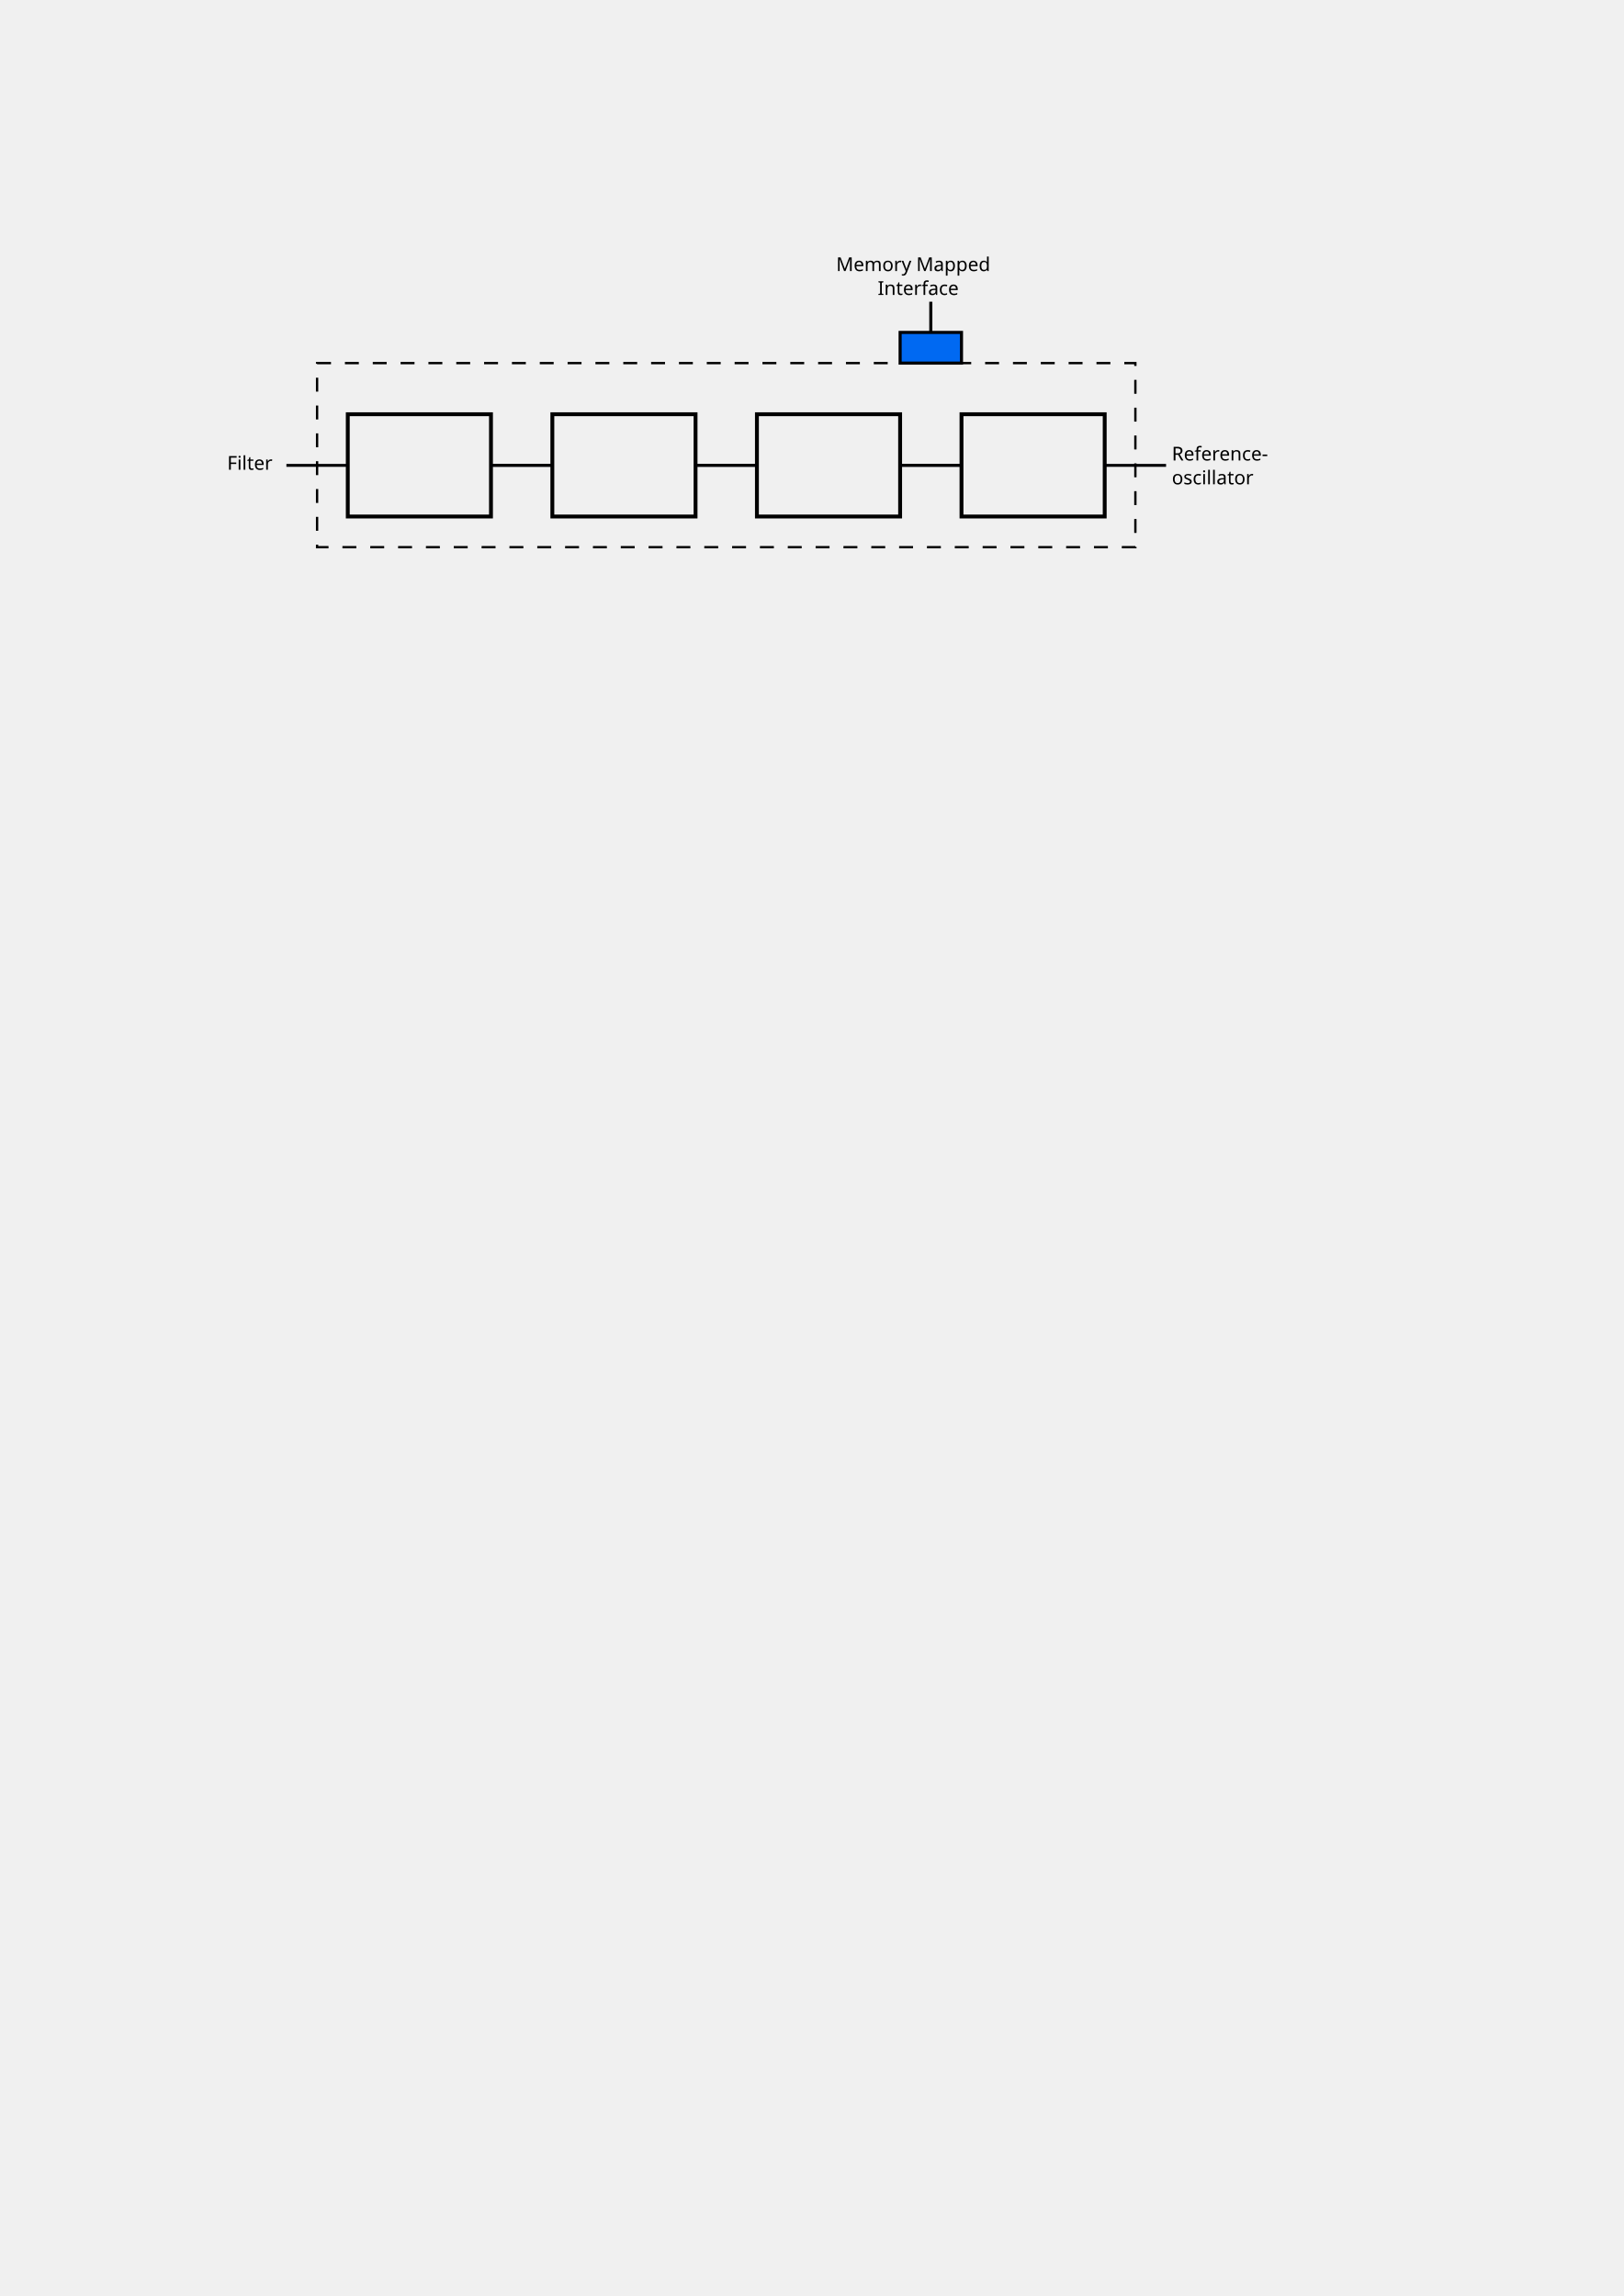
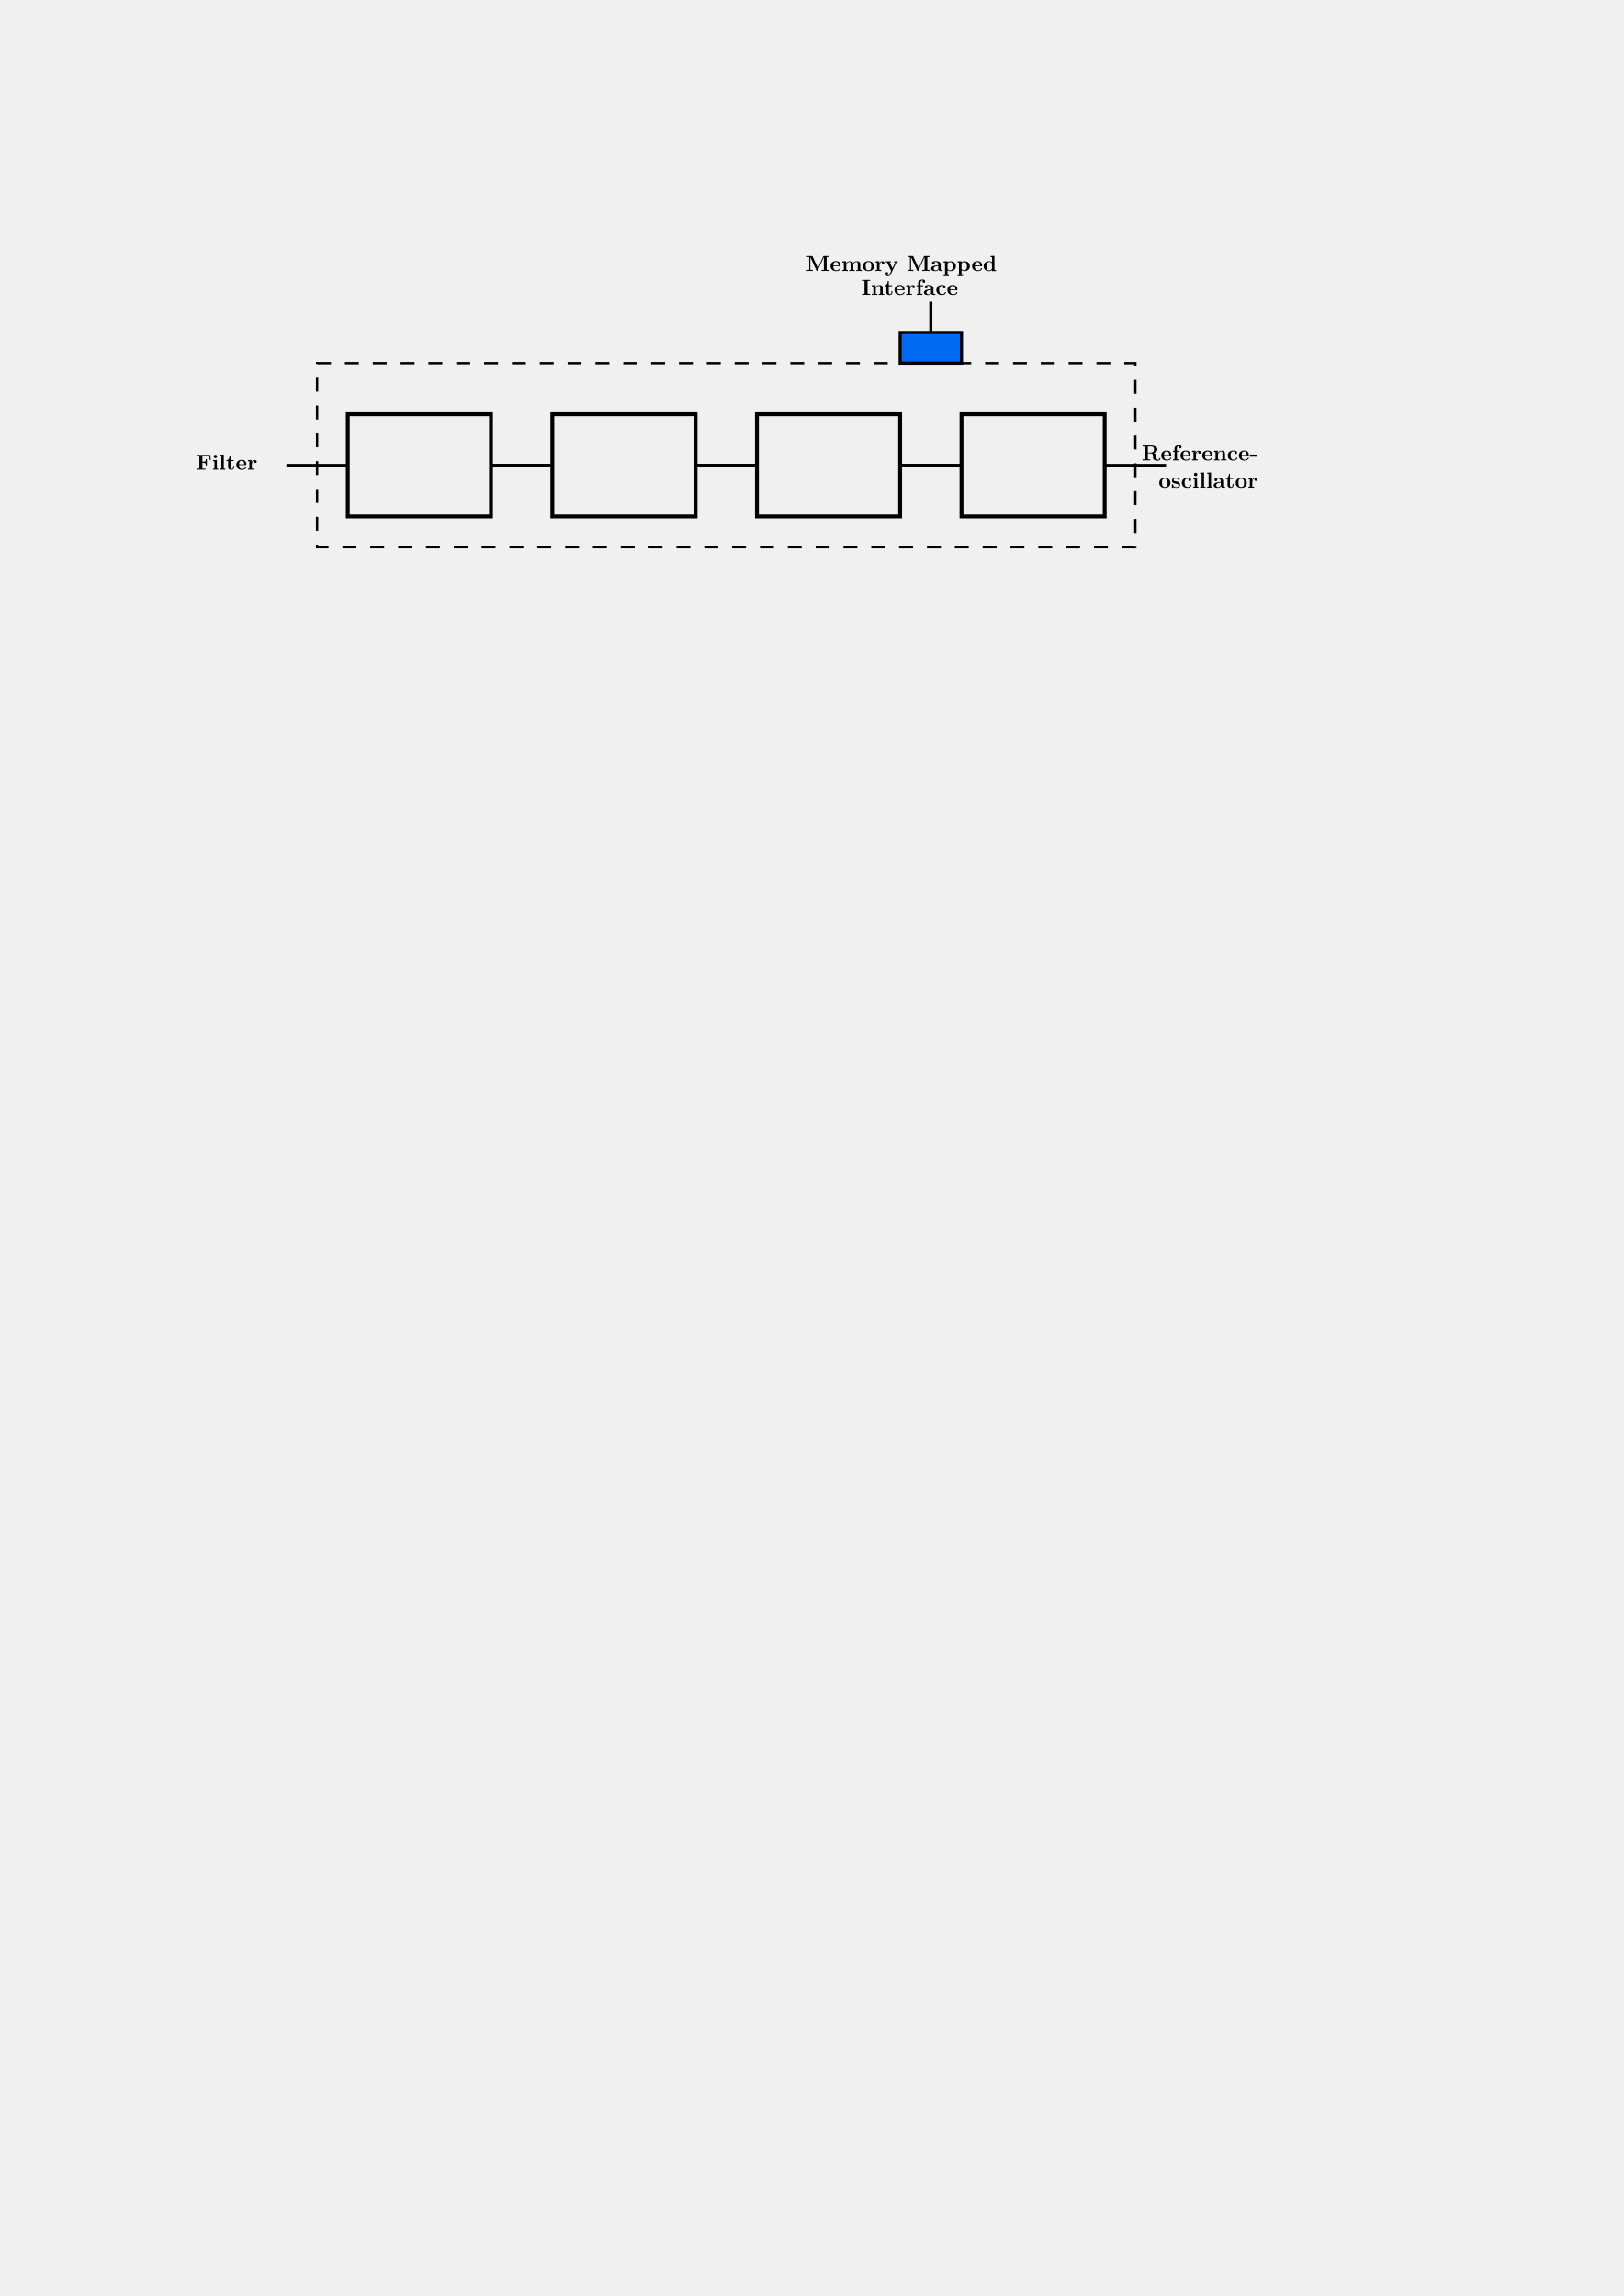
<svg xmlns="http://www.w3.org/2000/svg" xmlns:xlink="http://www.w3.org/1999/xlink" width="210mm" height="297mm" viewBox="0 0 210 297" version="1.1" id="svg866">
  <defs id="defs860" />
  <g id="layer1">
    <rect style="opacity:1;fill:none;stroke:#000000;stroke-width:0.5;stroke-miterlimit:10;stroke-dasharray:none;stroke-dashoffset:0;stroke-opacity:1" id="rect4518-3" width="18.521" height="13.229" x="44.979" y="53.583" />
    <path style="opacity:1;fill:none;fill-opacity:1;stroke:#000004;stroke-width:0.376;stroke-miterlimit:10;stroke-dasharray:none;stroke-dashoffset:0;stroke-opacity:1" d="m 37.042,60.198 h 7.938" id="path9972" />
    <path style="opacity:1;fill:none;fill-opacity:1;stroke:#000004;stroke-width:0.4;stroke-miterlimit:10;stroke-dasharray:none;stroke-dashoffset:0;stroke-opacity:1" d="m 63.5,60.198 h 7.938" id="path9974" />
-     <text xml:space="preserve" style="font-style:normal;font-weight:normal;font-size:2.469px;line-height:1.25;font-family:sans-serif;letter-spacing:0px;word-spacing:0px;fill:#000000;fill-opacity:1;stroke:none;stroke-width:0.265" x="29.388" y="60.765" id="text10888">
-       <tspan id="tspan10886" x="29.388" y="60.765" style="stroke-width:0.265">Filter</tspan>
+     <text xml:space="preserve" style="font-style:normal;font-variant:normal;font-weight:bold;font-stretch:normal;font-size:2.822px;line-height:1.25;font-family:'Latin Modern Roman';-inkscape-font-specification:'Latin Modern Roman, Bold';font-variant-ligatures:normal;font-variant-caps:normal;font-variant-numeric:normal;font-feature-settings:normal;text-align:center;letter-spacing:0px;word-spacing:0px;writing-mode:lr-tb;text-anchor:middle;fill:#000000;fill-opacity:1;stroke:none;stroke-width:0.265" x="32.033" y="60.765" id="text10888">
+       <tspan id="tspan10886" x="32.033" y="60.765" style="font-style:normal;font-variant:normal;font-weight:bold;font-stretch:normal;font-size:2.822px;font-family:'Latin Modern Roman';-inkscape-font-specification:'Latin Modern Roman, Bold';font-variant-ligatures:normal;font-variant-caps:normal;font-variant-numeric:normal;font-feature-settings:normal;text-align:center;writing-mode:lr-tb;text-anchor:middle;stroke-width:0.265">Filter</tspan>
    </text>
    <flowRoot xml:space="preserve" style="font-style:normal;font-weight:normal;font-size:2.469px;line-height:1.25;font-family:sans-serif;letter-spacing:0px;word-spacing:0px;fill:#000000;fill-opacity:1;stroke:none;stroke-width:0.265" id="flowRoot10688-8" transform="matrix(3.779528,0,0,3.779528,144.623,-307.7219)">
      <flowRegion id="flowRegion10690-2">
        <use x="0" y="0" xlink:href="#rect4518-3" id="use10692-8" width="100%" height="100%" transform="matrix(0.2645833,0,0,0.2645833,-38.26483,81.41808)" />
      </flowRegion>
      <flowPara id="flowPara10694-6" style="text-align:center;text-anchor:middle">Frequency Measurement</flowPara>
    </flowRoot>
    <rect style="opacity:1;fill:none;stroke:#000000;stroke-width:0.5;stroke-miterlimit:10;stroke-dasharray:none;stroke-dashoffset:0;stroke-opacity:1" id="rect4518-3-1" width="18.521" height="13.229" x="124.354" y="53.583" />
-     <flowRoot xml:space="preserve" style="font-style:normal;font-weight:normal;font-size:2.469px;line-height:1.25;font-family:sans-serif;letter-spacing:0px;word-spacing:0px;fill:#000000;fill-opacity:1;stroke:none;stroke-width:0.265" id="flowRoot1588" transform="translate(0,2.116667)">
-       <flowRegion id="flowRegion1590">
+     <flowRoot xml:space="preserve" style="font-style:normal;font-weight:bold;font-size:2.822px;line-height:1.25;font-family:'Latin Modern Roman';letter-spacing:0px;word-spacing:0px;fill:#000000;fill-opacity:1;stroke:none;stroke-width:0.265;-inkscape-font-specification:'Latin Modern Roman, Bold';font-stretch:normal;font-variant:normal;text-anchor:middle;text-align:center;writing-mode:lr;font-variant-ligatures:normal;font-variant-caps:normal;font-variant-numeric:normal;font-feature-settings:normal;" id="flowRoot1588" transform="translate(0,2.116667)">
+       <flowRegion id="flowRegion1590" style="-inkscape-font-specification:'Latin Modern Roman, Bold';font-family:'Latin Modern Roman';font-weight:bold;font-style:normal;font-stretch:normal;font-variant:normal;font-size:2.822px;text-anchor:middle;text-align:center;writing-mode:lr;font-variant-ligatures:normal;font-variant-caps:normal;font-variant-numeric:normal;font-feature-settings:normal;">
        <use x="0" y="0" xlink:href="#rect4518-3" id="use1592" width="100%" height="100%" />
      </flowRegion>
-       <flowPara id="flowPara1594" style="font-style:normal;font-variant:normal;font-weight:normal;font-stretch:normal;font-size:2.469px;font-family:sans-serif;-inkscape-font-specification:'sans-serif, Normal';font-variant-ligatures:normal;font-variant-caps:normal;font-variant-numeric:normal;font-feature-settings:normal;text-align:center;writing-mode:lr-tb;text-anchor:middle">FIR</flowPara>
+       <flowPara id="flowPara1594" style="font-style:normal;font-variant:normal;font-weight:bold;font-stretch:normal;font-size:2.822px;font-family:'Latin Modern Roman';-inkscape-font-specification:'Latin Modern Roman, Bold';font-variant-ligatures:normal;font-variant-caps:normal;font-variant-numeric:normal;font-feature-settings:normal;text-align:center;writing-mode:lr;text-anchor:middle;">FIR</flowPara>
    </flowRoot>
    <rect style="opacity:1;fill:none;stroke:#000000;stroke-width:0.5;stroke-miterlimit:10;stroke-dasharray:none;stroke-dashoffset:0;stroke-opacity:1" id="rect4518-3-4" width="18.521" height="13.229" x="71.438" y="53.583" />
-     <flowRoot xml:space="preserve" style="font-style:normal;font-weight:normal;font-size:2.469px;line-height:1.25;font-family:sans-serif;text-align:center;letter-spacing:0px;word-spacing:0px;text-anchor:middle;fill:#000000;fill-opacity:1;stroke:none;stroke-width:0.265" id="flowRoot1635" transform="translate(0,2.116667)">
-       <flowRegion id="flowRegion1637" style="text-align:center;text-anchor:middle">
+     <flowRoot xml:space="preserve" style="font-style:normal;font-weight:bold;font-size:2.822px;line-height:1.25;font-family:'Latin Modern Roman';text-align:center;letter-spacing:0px;word-spacing:0px;text-anchor:middle;fill:#000000;fill-opacity:1;stroke:none;stroke-width:0.265;-inkscape-font-specification:'Latin Modern Roman, Bold';font-stretch:normal;font-variant:normal;writing-mode:lr;font-variant-ligatures:normal;font-variant-caps:normal;font-variant-numeric:normal;font-feature-settings:normal;" id="flowRoot1635" transform="translate(0,2.116667)">
+       <flowRegion id="flowRegion1637" style="text-align:center;text-anchor:middle;-inkscape-font-specification:'Latin Modern Roman, Bold';font-family:'Latin Modern Roman';font-weight:bold;font-style:normal;font-stretch:normal;font-variant:normal;font-size:2.822px;writing-mode:lr;font-variant-ligatures:normal;font-variant-caps:normal;font-variant-numeric:normal;font-feature-settings:normal;">
        <use x="0" y="0" xlink:href="#rect4518-3-4" id="use1639" width="100%" height="100%" />
      </flowRegion>
      <flowPara id="flowPara1641">Period</flowPara>
      <flowPara id="flowPara1643">Counter</flowPara>
    </flowRoot>
    <rect style="opacity:1;fill:none;stroke:#000000;stroke-width:0.5;stroke-miterlimit:10;stroke-dasharray:none;stroke-dashoffset:0;stroke-opacity:1" id="rect4518-3-4-0" width="18.521" height="13.229" x="97.896" y="53.583" />
-     <flowRoot xml:space="preserve" style="font-style:normal;font-weight:normal;font-size:2.469px;line-height:1.25;font-family:sans-serif;text-align:center;letter-spacing:0px;word-spacing:0px;text-anchor:middle;fill:#000000;fill-opacity:1;stroke:none;stroke-width:0.265" id="flowRoot1689" transform="translate(0,2.116667)">
-       <flowRegion id="flowRegion1691">
+     <flowRoot xml:space="preserve" style="font-style:normal;font-weight:bold;font-size:2.822px;line-height:1.25;font-family:'Latin Modern Roman';text-align:center;letter-spacing:0px;word-spacing:0px;text-anchor:middle;fill:#000000;fill-opacity:1;stroke:none;stroke-width:0.265;-inkscape-font-specification:'Latin Modern Roman, Bold';font-stretch:normal;font-variant:normal;writing-mode:lr;font-variant-ligatures:normal;font-variant-caps:normal;font-variant-numeric:normal;font-feature-settings:normal;" id="flowRoot1689" transform="translate(0,2.116667)">
+       <flowRegion id="flowRegion1691" style="-inkscape-font-specification:'Latin Modern Roman, Bold';font-family:'Latin Modern Roman';font-weight:bold;font-style:normal;font-stretch:normal;font-variant:normal;font-size:2.822px;text-anchor:middle;text-align:center;writing-mode:lr;font-variant-ligatures:normal;font-variant-caps:normal;font-variant-numeric:normal;font-feature-settings:normal;">
        <use x="0" y="0" xlink:href="#rect4518-3-4-0" id="use1693" width="100%" height="100%" />
      </flowRegion>
      <flowPara id="flowPara1695">Goldschmidt Divider</flowPara>
    </flowRoot>
    <path style="opacity:1;fill:none;fill-opacity:1;stroke:#000004;stroke-width:0.4;stroke-miterlimit:10;stroke-dasharray:none;stroke-dashoffset:0;stroke-opacity:1" d="m 89.958,60.198 h 7.938" id="path9974-5" />
    <path style="opacity:1;fill:none;fill-opacity:1;stroke:#000004;stroke-width:0.4;stroke-miterlimit:10;stroke-dasharray:none;stroke-dashoffset:0;stroke-opacity:1" d="m 116.417,60.198 h 7.938" id="path9974-5-7" />
-     <flowRoot xml:space="preserve" style="font-style:normal;font-weight:normal;font-size:2.469px;line-height:1.25;font-family:sans-serif;text-align:center;letter-spacing:0px;word-spacing:0px;text-anchor:middle;fill:#000000;fill-opacity:1;stroke:none;stroke-width:0.5;stroke-miterlimit:10;stroke-dasharray:none" id="flowRoot1751" transform="translate(0,2.116667)">
-       <flowRegion id="flowRegion1753">
+     <flowRoot xml:space="preserve" style="font-style:normal;font-weight:bold;font-size:2.822px;line-height:1.25;font-family:'Latin Modern Roman';text-align:center;letter-spacing:0px;word-spacing:0px;text-anchor:middle;fill:#000000;fill-opacity:1;stroke:none;stroke-width:0.5;stroke-miterlimit:10;stroke-dasharray:none;-inkscape-font-specification:'Latin Modern Roman, Bold';font-stretch:normal;font-variant:normal;writing-mode:lr;font-variant-ligatures:normal;font-variant-caps:normal;font-variant-numeric:normal;font-feature-settings:normal;" id="flowRoot1751" transform="translate(0,2.116667)">
+       <flowRegion id="flowRegion1753" style="-inkscape-font-specification:'Latin Modern Roman, Bold';font-family:'Latin Modern Roman';font-weight:bold;font-style:normal;font-stretch:normal;font-variant:normal;font-size:2.822px;text-anchor:middle;text-align:center;writing-mode:lr;font-variant-ligatures:normal;font-variant-caps:normal;font-variant-numeric:normal;font-feature-settings:normal;">
        <use x="0" y="0" xlink:href="#rect4518-3-1" id="use1755" width="100%" height="100%" />
      </flowRegion>
      <flowPara id="flowPara1757">Calibration &amp; Glissando</flowPara>
    </flowRoot>
    <path style="opacity:1;fill:none;fill-opacity:1;stroke:#000004;stroke-width:0.376;stroke-miterlimit:10;stroke-dasharray:none;stroke-dashoffset:0;stroke-opacity:1" d="m 142.875,60.198 h 7.938" id="path9972-5" />
    <rect style="opacity:1;fill:none;stroke:#000000;stroke-width:0.3;stroke-miterlimit:10;stroke-dasharray:1.8,1.8;stroke-dashoffset:0;stroke-opacity:1" id="rect1774" width="105.833" height="23.812" x="41.01" y="46.969" />
-     <flowRoot xml:space="preserve" style="font-style:normal;font-variant:normal;font-weight:normal;font-stretch:normal;font-size:2.469px;line-height:1.25;font-family:sans-serif;-inkscape-font-specification:'sans-serif, Normal';font-variant-ligatures:normal;font-variant-caps:normal;font-variant-numeric:normal;font-feature-settings:normal;text-align:start;letter-spacing:0px;word-spacing:0px;writing-mode:lr-tb;text-anchor:start;fill:#000000;fill-opacity:1;stroke:none;stroke-width:0.3;stroke-miterlimit:10;stroke-dasharray:1.8, 1.8;stroke-dashoffset:0" id="flowRoot1800" transform="translate(0.5291667,0.5291667)">
-       <flowRegion id="flowRegion1802" style="font-style:normal;font-variant:normal;font-weight:normal;font-stretch:normal;font-size:2.469px;font-family:sans-serif;-inkscape-font-specification:'sans-serif, Normal';font-variant-ligatures:normal;font-variant-caps:normal;font-variant-numeric:normal;font-feature-settings:normal;text-align:start;writing-mode:lr-tb;text-anchor:start">
+     <flowRoot xml:space="preserve" style="font-style:normal;font-variant:normal;font-weight:bold;font-stretch:normal;font-size:2.822px;line-height:1.25;font-family:'Latin Modern Roman';-inkscape-font-specification:'Latin Modern Roman, Bold';font-variant-ligatures:normal;font-variant-caps:normal;font-variant-numeric:normal;font-feature-settings:normal;text-align:start;letter-spacing:0px;word-spacing:0px;writing-mode:lr;text-anchor:start;fill:#000000;fill-opacity:1;stroke:none;stroke-width:0.3;stroke-miterlimit:10;stroke-dasharray:1.8, 1.8;stroke-dashoffset:0;" id="flowRoot1800" transform="translate(0.5291667,0.5291667)">
+       <flowRegion id="flowRegion1802" style="font-style:normal;font-variant:normal;font-weight:bold;font-stretch:normal;font-size:2.822px;font-family:'Latin Modern Roman';-inkscape-font-specification:'Latin Modern Roman, Bold';font-variant-ligatures:normal;font-variant-caps:normal;font-variant-numeric:normal;font-feature-settings:normal;text-align:start;writing-mode:lr;text-anchor:start;">
        <use x="0" y="0" xlink:href="#rect1774" id="use1804" width="100%" height="100%" />
      </flowRegion>
-       <flowPara style="font-style:normal;font-variant:normal;font-weight:normal;font-stretch:normal;font-size:2.469px;font-family:sans-serif;-inkscape-font-specification:'sans-serif, Normal';font-variant-ligatures:normal;font-variant-caps:normal;font-variant-numeric:normal;font-feature-settings:normal;text-align:start;writing-mode:lr-tb;text-anchor:start;stroke-width:0.3;stroke-miterlimit:10;stroke-dasharray:1.8, 1.8;stroke-dashoffset:0" id="flowPara1806">Frequency Measurement</flowPara>
+       <flowPara style="font-style:normal;font-variant:normal;font-weight:bold;font-stretch:normal;font-size:2.822px;font-family:'Latin Modern Roman';-inkscape-font-specification:'Latin Modern Roman, Bold';font-variant-ligatures:normal;font-variant-caps:normal;font-variant-numeric:normal;font-feature-settings:normal;text-align:start;writing-mode:lr;text-anchor:start;stroke-width:0.3;stroke-miterlimit:10;stroke-dasharray:1.8, 1.8;stroke-dashoffset:0;" id="flowPara1806">Frequency Measurement</flowPara>
    </flowRoot>
    <rect style="opacity:1;fill:#0069f2;fill-opacity:1;stroke:#000002;stroke-width:0.4;stroke-miterlimit:10;stroke-dasharray:none;stroke-dashoffset:0;stroke-opacity:1" id="rect5929-4-6-8-5-0-2-9-7-8-8" width="7.937" height="3.969" x="116.417" y="43" />
-     <flowRoot xml:space="preserve" style="font-style:normal;font-weight:normal;font-size:2.469px;line-height:1.25;font-family:sans-serif;letter-spacing:0px;word-spacing:0px;fill:#000000;fill-opacity:1;stroke:none;stroke-width:0.265" id="flowRoot1822" transform="translate(0,0.5291667)">
-       <flowRegion id="flowRegion1824">
+     <flowRoot xml:space="preserve" style="font-style:normal;font-weight:bold;font-size:2.469px;line-height:1.25;font-family:'Latin Modern Roman';letter-spacing:0px;word-spacing:0px;fill:#000000;fill-opacity:1;stroke:none;stroke-width:0.265;-inkscape-font-specification:'Latin Modern Roman, Bold';font-stretch:normal;font-variant:normal;text-anchor:middle;text-align:center;writing-mode:lr;font-variant-ligatures:normal;font-variant-caps:normal;font-variant-numeric:normal;font-feature-settings:normal;" id="flowRoot1822" transform="translate(0,0.5291667)">
+       <flowRegion id="flowRegion1824" style="-inkscape-font-specification:'Latin Modern Roman, Bold';font-family:'Latin Modern Roman';font-weight:bold;font-style:normal;font-stretch:normal;font-variant:normal;font-size:2.469px;text-anchor:middle;text-align:center;writing-mode:lr;font-variant-ligatures:normal;font-variant-caps:normal;font-variant-numeric:normal;font-feature-settings:normal;">
        <use x="0" y="0" xlink:href="#rect5929-4-6-8-5-0-2-9-7-8-8" id="use1826" width="100%" height="100%" />
      </flowRegion>
-       <flowPara style="font-style:normal;font-variant:normal;font-weight:normal;font-stretch:normal;font-size:2.469px;font-family:sans-serif;-inkscape-font-specification:'sans-serif, Normal';font-variant-ligatures:normal;font-variant-caps:normal;font-variant-numeric:normal;font-feature-settings:normal;text-align:center;writing-mode:lr-tb;text-anchor:middle;fill:#ffffff;fill-opacity:1" id="flowPara1828">MMS</flowPara>
+       <flowPara style="font-style:normal;font-variant:normal;font-weight:bold;font-stretch:normal;font-size:2.469px;font-family:'Latin Modern Roman';-inkscape-font-specification:'Latin Modern Roman, Bold';font-variant-ligatures:normal;font-variant-caps:normal;font-variant-numeric:normal;font-feature-settings:normal;text-align:center;writing-mode:lr;text-anchor:middle;fill:#ffffff;fill-opacity:1;" id="flowPara1828">MMS</flowPara>
    </flowRoot>
    <path style="opacity:1;fill:none;stroke:#000000;stroke-width:0.4;stroke-miterlimit:10;stroke-dasharray:none;stroke-dashoffset:0;stroke-opacity:1" d="m 120.385,43 v -3.969" id="path1830" />
-     <text xml:space="preserve" style="font-style:normal;font-weight:normal;font-size:2.469px;line-height:1.25;font-family:sans-serif;letter-spacing:0px;word-spacing:0px;fill:#000000;fill-opacity:1;stroke:none;stroke-width:0.265" x="151.557" y="59.562" id="text10888-5">
-       <tspan id="tspan10886-9" x="151.557" y="59.562" style="stroke-width:0.265">Reference-</tspan>
-       <tspan x="151.557" y="62.649" style="stroke-width:0.265" id="tspan1850">oscillator</tspan>
+     <text xml:space="preserve" style="font-style:normal;font-variant:normal;font-weight:bold;font-stretch:normal;font-size:2.822px;line-height:1.25;font-family:'Latin Modern Roman';-inkscape-font-specification:'Latin Modern Roman, Bold';font-variant-ligatures:normal;font-variant-caps:normal;font-variant-numeric:normal;font-feature-settings:normal;text-align:center;letter-spacing:0px;word-spacing:0px;writing-mode:lr-tb;text-anchor:middle;fill:#000000;fill-opacity:1;stroke:none;stroke-width:0.265" x="158.965" y="59.562" id="text10888-5">
+       <tspan id="tspan10886-9" x="158.965" y="59.562" style="font-style:normal;font-variant:normal;font-weight:bold;font-stretch:normal;font-size:2.822px;font-family:'Latin Modern Roman';-inkscape-font-specification:'Latin Modern Roman, Bold';font-variant-ligatures:normal;font-variant-caps:normal;font-variant-numeric:normal;font-feature-settings:normal;text-align:center;writing-mode:lr-tb;text-anchor:middle;stroke-width:0.265">Reference-</tspan>
+       <tspan x="158.965" y="63.09" style="font-style:normal;font-variant:normal;font-weight:bold;font-stretch:normal;font-size:2.822px;font-family:'Latin Modern Roman';-inkscape-font-specification:'Latin Modern Roman, Bold';font-variant-ligatures:normal;font-variant-caps:normal;font-variant-numeric:normal;font-feature-settings:normal;text-align:center;writing-mode:lr-tb;text-anchor:middle;stroke-width:0.265" id="tspan1850">oscillator</tspan>
    </text>
-     <text xml:space="preserve" style="font-style:normal;font-weight:normal;font-size:2.469px;line-height:1.25;font-family:sans-serif;letter-spacing:0px;word-spacing:0px;fill:#000000;fill-opacity:1;stroke:none;stroke-width:0.265" x="120.359" y="35.063" id="text7966">
-       <tspan id="tspan7964" x="120.359" y="35.063" style="text-align:center;text-anchor:middle;stroke-width:0.265">Memory Mapped</tspan>
-       <tspan x="120.359" y="38.149" style="text-align:center;text-anchor:middle;stroke-width:0.265" id="tspan7968">Interface</tspan>
+     <text xml:space="preserve" style="font-style:normal;font-weight:bold;font-size:2.822px;line-height:1.25;font-family:'Latin Modern Roman';letter-spacing:0px;word-spacing:0px;fill:#000000;fill-opacity:1;stroke:none;stroke-width:0.265;-inkscape-font-specification:'Latin Modern Roman, Bold';font-stretch:normal;font-variant:normal;text-anchor:middle;text-align:center;writing-mode:lr;font-variant-ligatures:normal;font-variant-caps:normal;font-variant-numeric:normal;font-feature-settings:normal;" x="120.359" y="35.063" id="text7966">
+       <tspan id="tspan7964" x="120.359" y="35.063" style="text-align:center;text-anchor:middle;stroke-width:0.265;-inkscape-font-specification:'Latin Modern Roman, Bold';font-family:'Latin Modern Roman';font-weight:bold;font-style:normal;font-stretch:normal;font-variant:normal;font-size:2.822px;writing-mode:lr;font-variant-ligatures:normal;font-variant-caps:normal;font-variant-numeric:normal;font-feature-settings:normal;">Memory Mapped</tspan>
+       <tspan x="120.359" y="38.149" style="text-align:center;text-anchor:middle;stroke-width:0.265;-inkscape-font-specification:'Latin Modern Roman, Bold';font-family:'Latin Modern Roman';font-weight:bold;font-style:normal;font-stretch:normal;font-variant:normal;font-size:2.822px;writing-mode:lr;font-variant-ligatures:normal;font-variant-caps:normal;font-variant-numeric:normal;font-feature-settings:normal;" id="tspan7968">Interface</tspan>
    </text>
  </g>
</svg>
